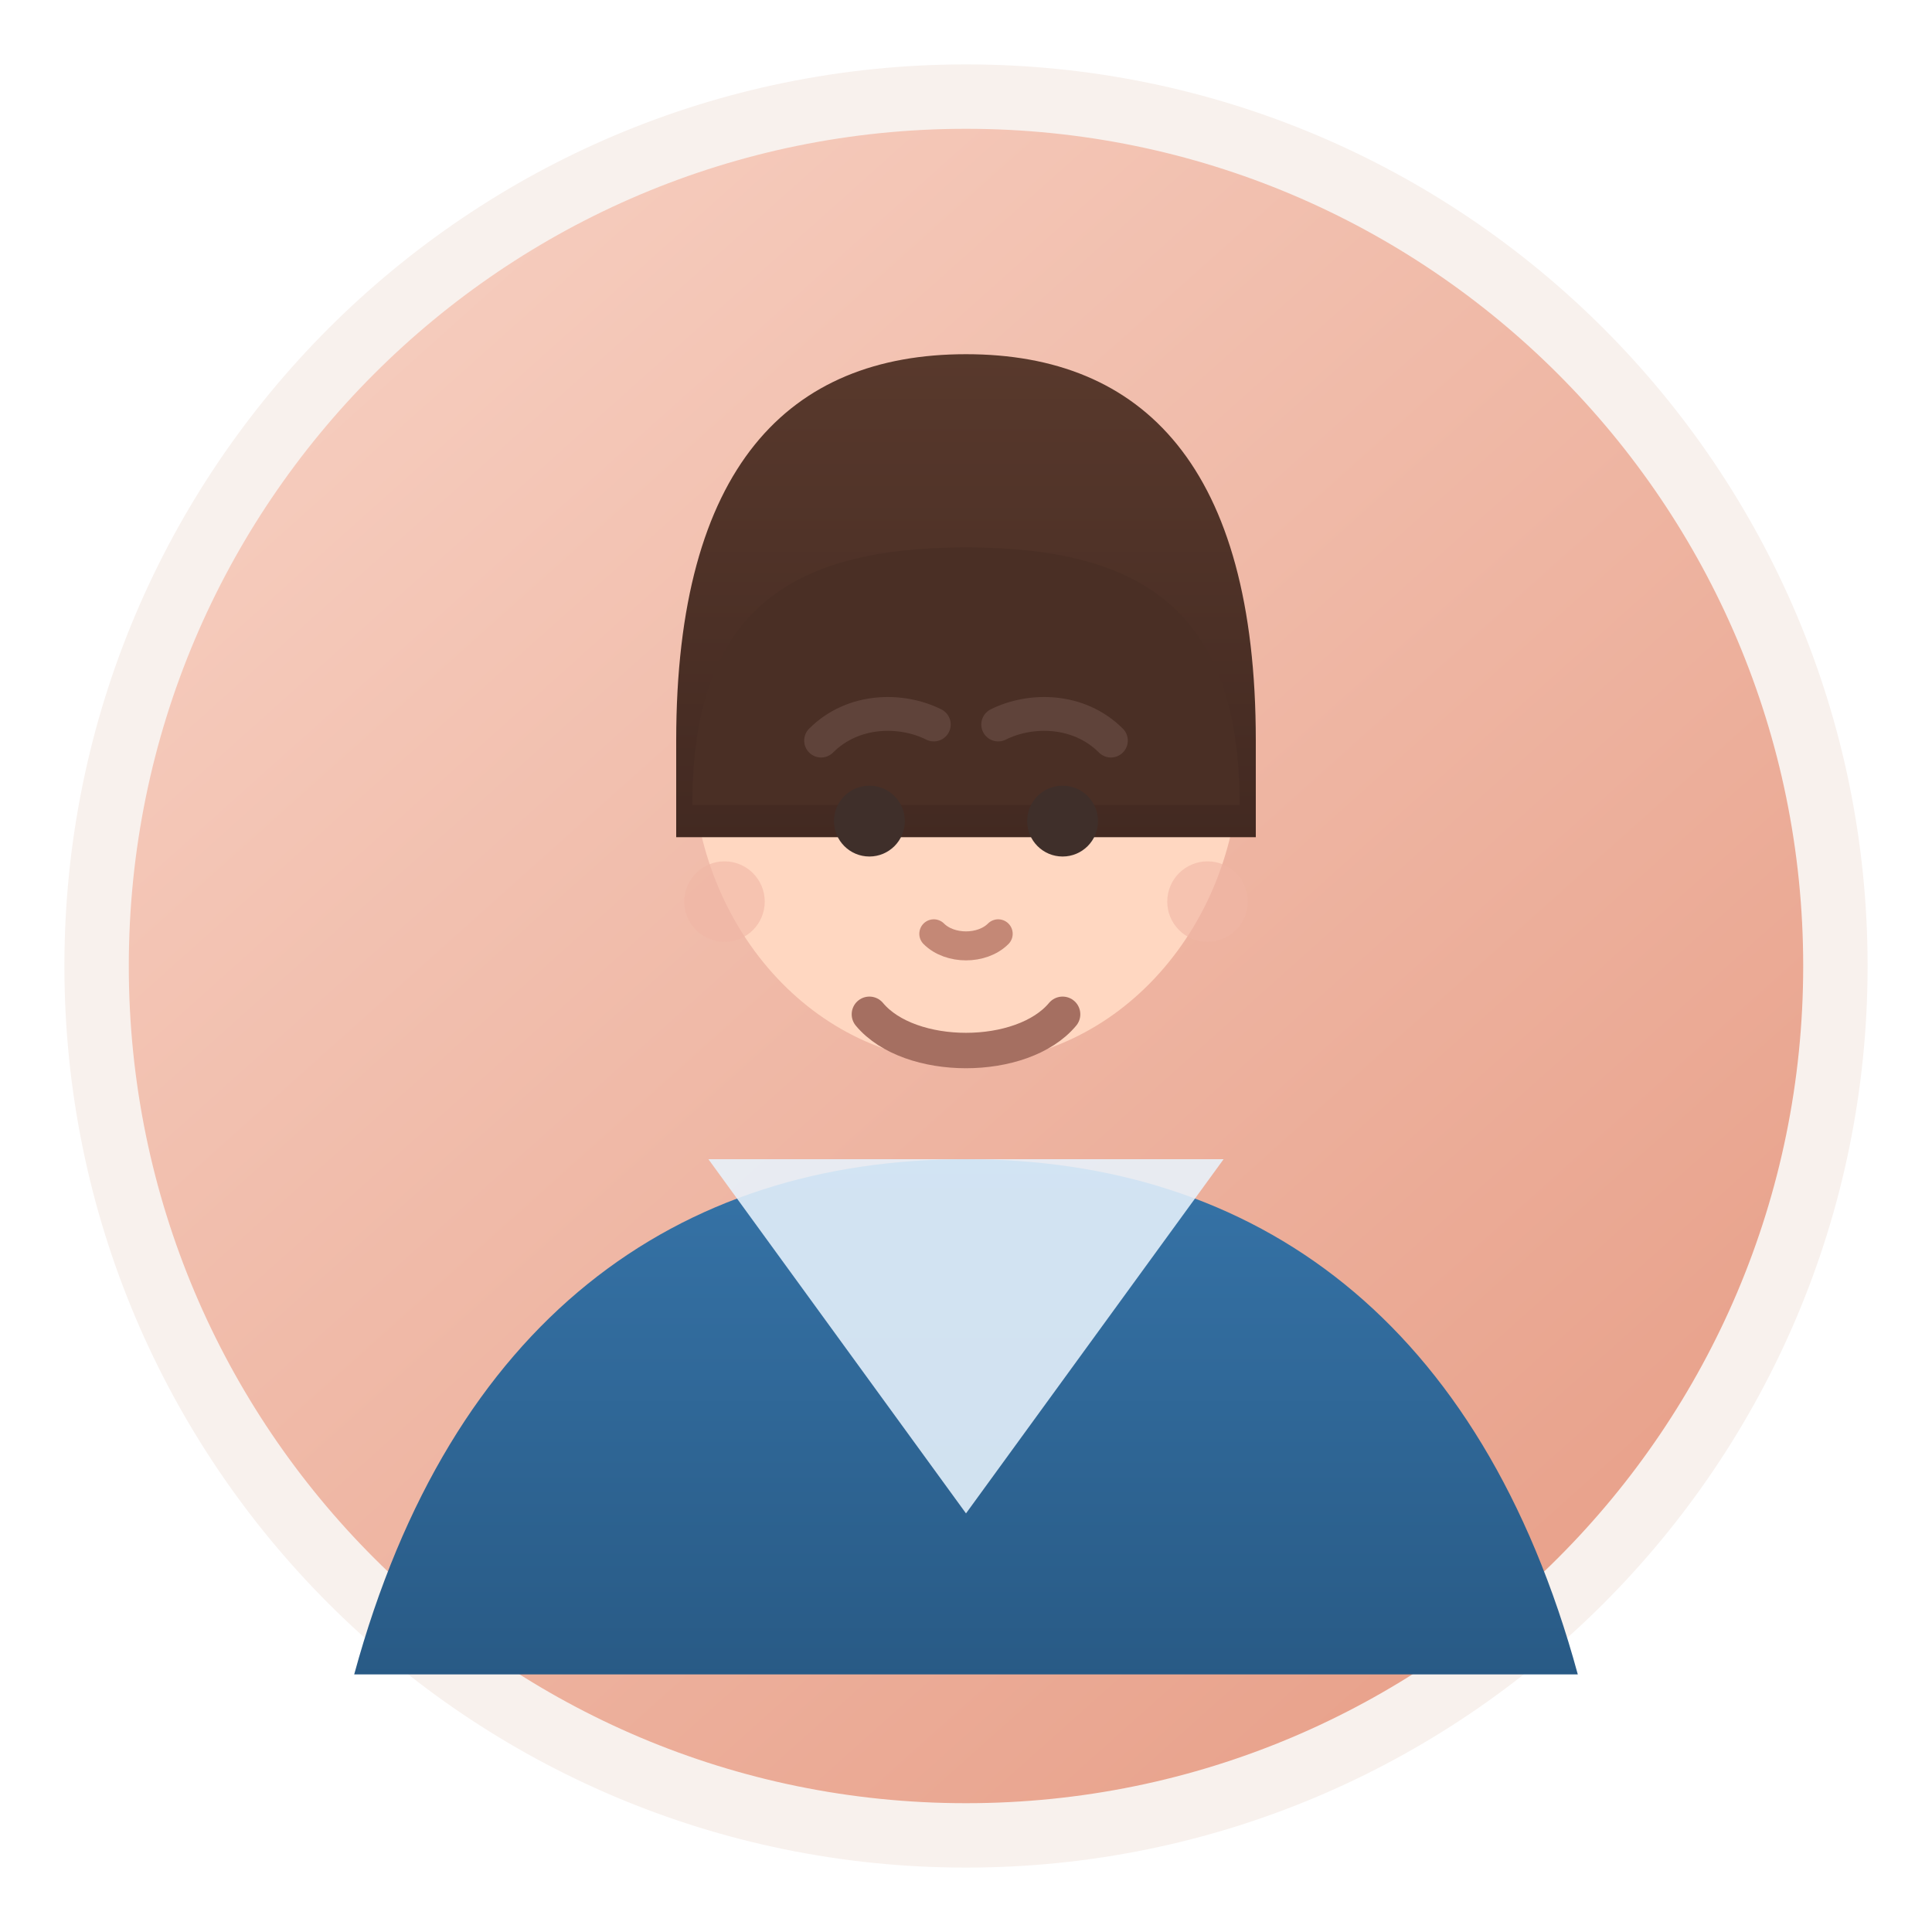
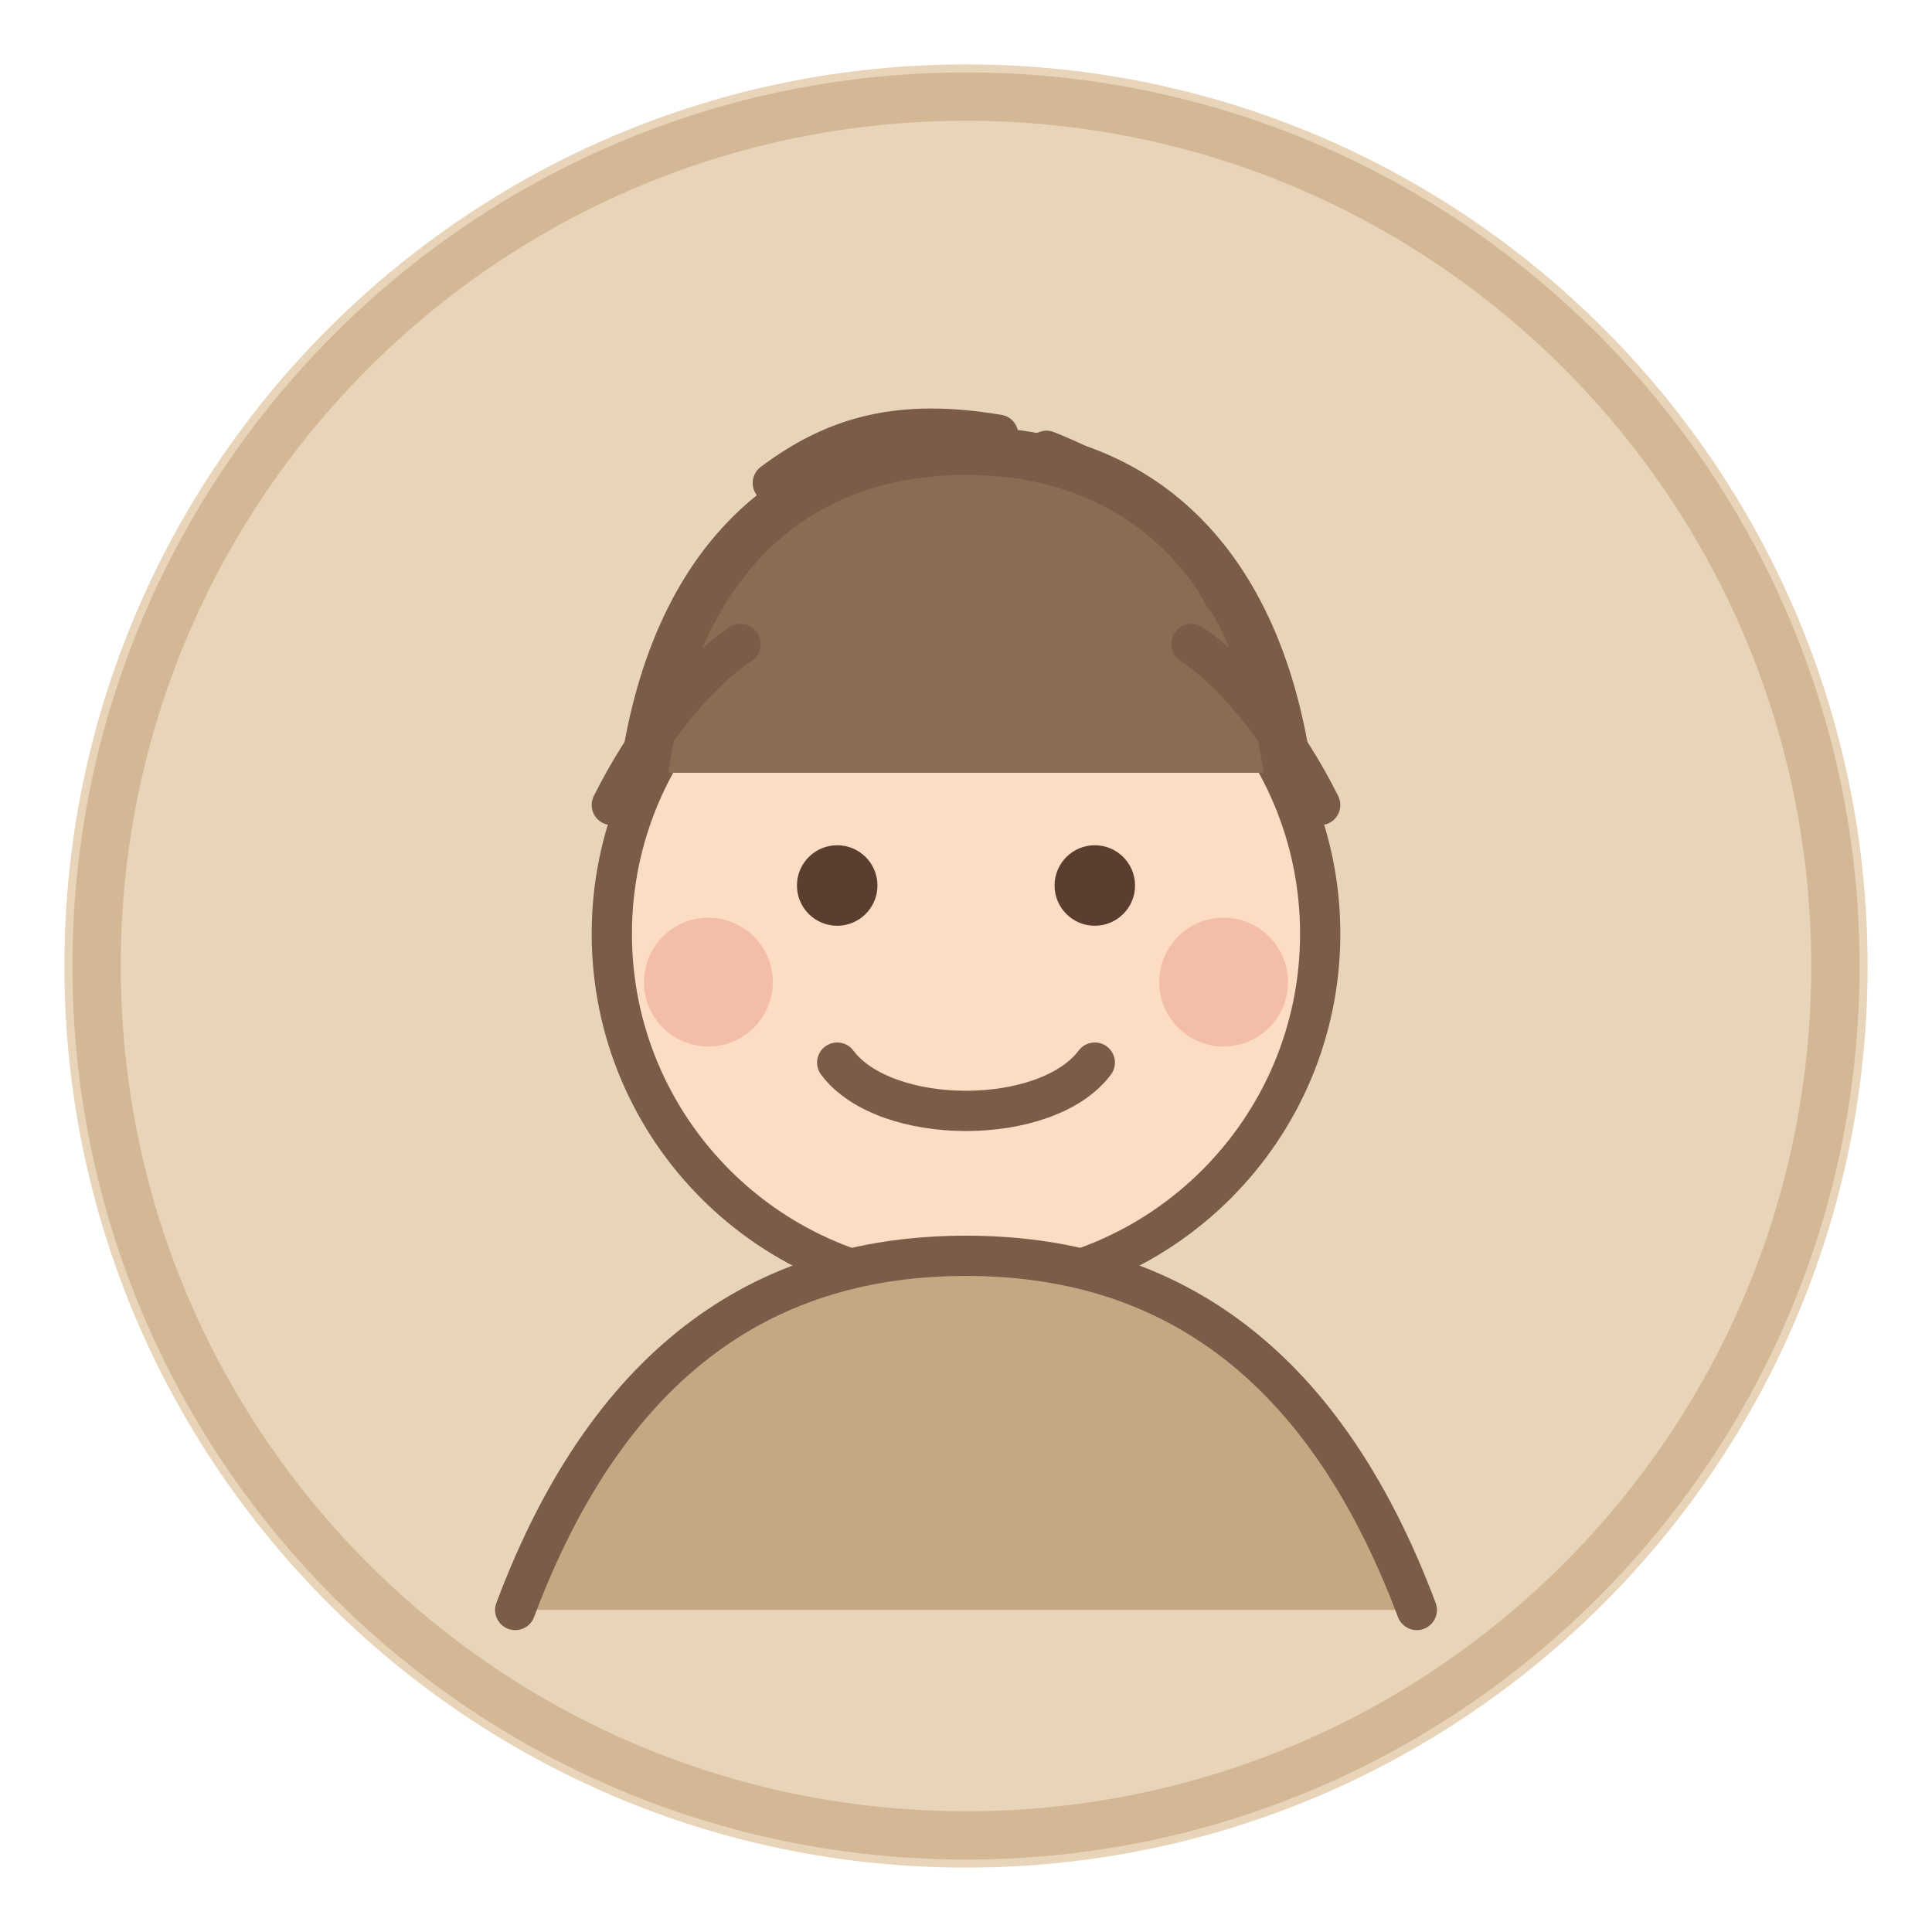
<svg xmlns="http://www.w3.org/2000/svg" width="120" height="120" viewBox="0 0 120 120" fill="none">
-   <defs>
-     <linearGradient id="bg" x1="16" y1="12" x2="102" y2="108" gradientUnits="userSpaceOnUse">
-       <stop stop-color="#F7D0C2" />
-       <stop offset="1" stop-color="#E79E87" />
-     </linearGradient>
-     <linearGradient id="shirt" x1="60" y1="62" x2="60" y2="112" gradientUnits="userSpaceOnUse">
-       <stop stop-color="#3A7BB2" />
-       <stop offset="1" stop-color="#25547D" />
-     </linearGradient>
-     <linearGradient id="hair" x1="60" y1="20" x2="60" y2="58" gradientUnits="userSpaceOnUse">
-       <stop stop-color="#5A3A2D" />
-       <stop offset="1" stop-color="#3E261F" />
-     </linearGradient>
-   </defs>
-   <circle cx="60" cy="60" r="54" fill="url(#bg)" />
-   <circle cx="60" cy="60" r="54" stroke="#F8F1ED" stroke-width="4" />
-   <path d="M22 104C28 82 42 72 60 72C78 72 92 82 98 104" fill="url(#shirt)" />
-   <path d="M44 72L60 94L76 72" fill="#E8F3FD" fill-opacity="0.88" />
-   <ellipse cx="60" cy="47" rx="17" ry="19" fill="#FFD7C1" />
-   <path d="M42 46C42 29 49 22 60 22C71 22 78 29 78 46V52H42V46Z" fill="url(#hair)" />
-   <path d="M43 50C43 38 49 34 60 34C71 34 77 38 77 50" fill="#4A2F25" />
-   <path d="M51 46C53 44 56 44 58 45" stroke="#5F433A" stroke-width="2.1" stroke-linecap="round" />
-   <path d="M62 45C64 44 67 44 69 46" stroke="#5F433A" stroke-width="2.1" stroke-linecap="round" />
-   <circle cx="54" cy="51" r="2.2" fill="#3F2F2A" />
-   <circle cx="66" cy="51" r="2.2" fill="#3F2F2A" />
-   <path d="M58 58C59 59 61 59 62 58" stroke="#C48876" stroke-width="1.8" stroke-linecap="round" />
-   <path d="M54 63C56.5 66 63.5 66 66 63" stroke="#A56F61" stroke-width="2.2" stroke-linecap="round" />
-   <circle cx="45" cy="56" r="2.5" fill="#F0B6A6" fill-opacity="0.6" />
-   <circle cx="75" cy="56" r="2.5" fill="#F0B6A6" fill-opacity="0.6" />
+   <circle cx="60" cy="60" r="56" fill="#E8D4B8" />
+   <circle cx="60" cy="60" r="54" fill="#E8D4B8" stroke="#D4B896" stroke-width="3" stroke-linecap="round" stroke-linejoin="round" />
+   <circle cx="60" cy="58" r="22" fill="#FDDCC4" stroke="#7A5C48" stroke-width="2.5" stroke-linecap="round" stroke-linejoin="round" />
+   <path d="M40 48C42 34 50 28 60 28C70 28 78 34 80 48" stroke="#7A5C48" stroke-width="3" stroke-linecap="round" stroke-linejoin="round" fill="#8B6B52" />
+   <path d="M38 50C40 46 43 42 46 40" stroke="#7A5C48" stroke-width="2.5" stroke-linecap="round" stroke-linejoin="round" />
+   <path d="M74 40C77 42 80 46 82 50" stroke="#7A5C48" stroke-width="2.5" stroke-linecap="round" stroke-linejoin="round" />
+   <path d="M48 30C52 27 56 26 62 27" stroke="#7A5C48" stroke-width="2.5" stroke-linecap="round" stroke-linejoin="round" />
+   <path d="M65 28C70 30 74 33 76 37" stroke="#7A5C48" stroke-width="2.5" stroke-linecap="round" stroke-linejoin="round" />
+   <circle cx="52" cy="55" r="2.5" fill="#5A3E30" />
+   <circle cx="68" cy="55" r="2.5" fill="#5A3E30" />
+   <path d="M52 66C55 70 65 70 68 66" stroke="#7A5C48" stroke-width="2.5" stroke-linecap="round" stroke-linejoin="round" fill="none" />
+   <circle cx="44" cy="61" r="4" fill="#E8A090" opacity="0.5" />
+   <circle cx="76" cy="61" r="4" fill="#E8A090" opacity="0.5" />
+   <path d="M32 100C38 84 48 78 60 78C72 78 82 84 88 100" stroke="#7A5C48" stroke-width="2.5" stroke-linecap="round" stroke-linejoin="round" fill="#C4A882" />
</svg>
